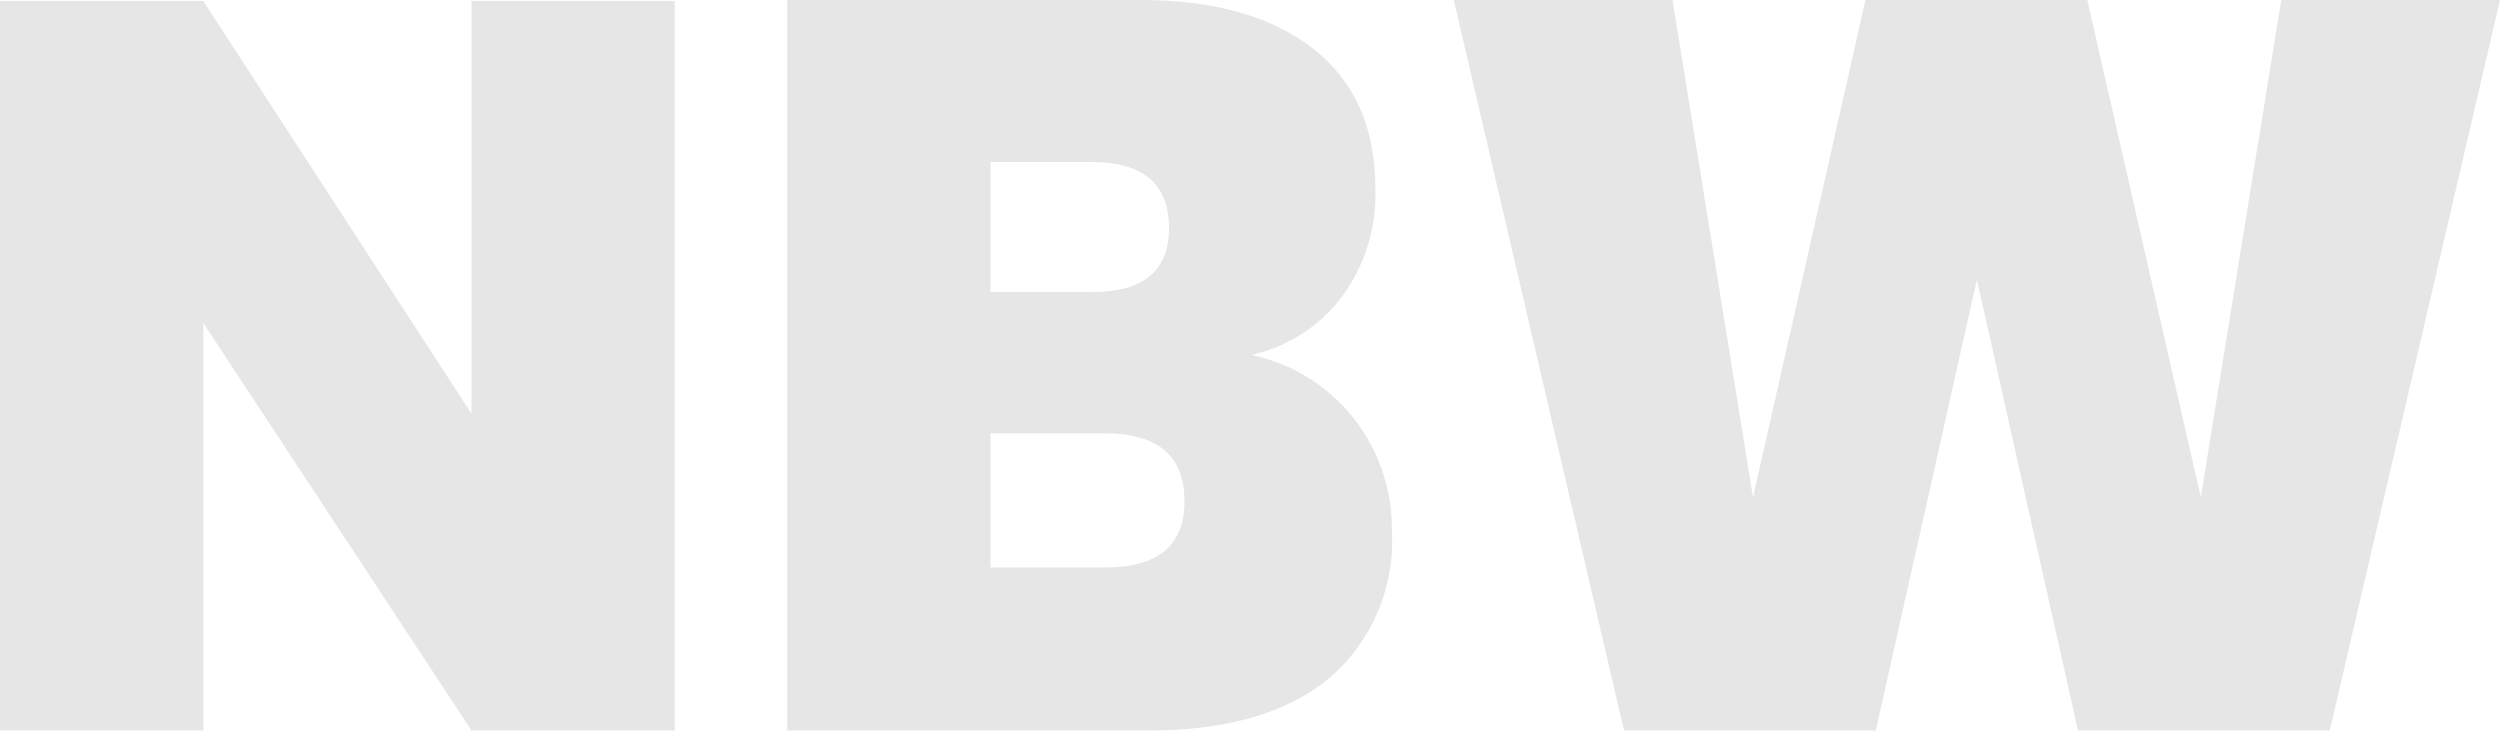
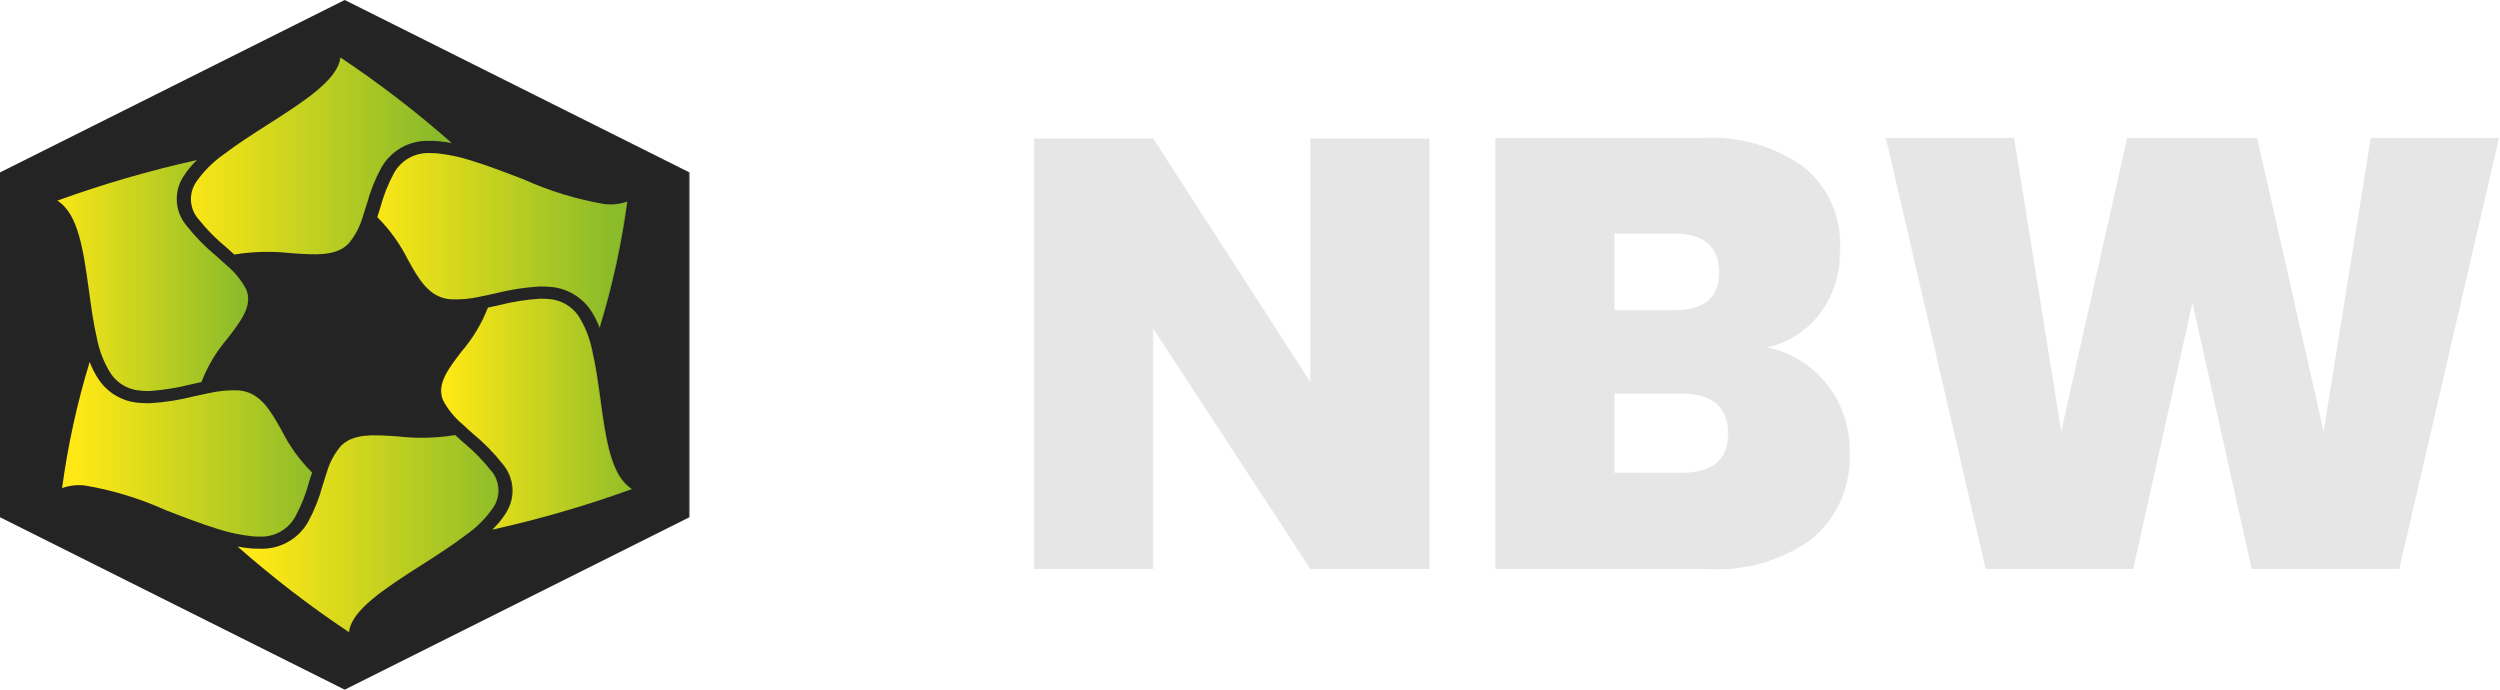
- <svg xmlns="http://www.w3.org/2000/svg" width="145.38" height="42.48" viewBox="0 0 145.38 42.48">
-   <path d="M42.48,0H30.66L15.06-23.7V0H3.24V-42.42H15.06l15.6,24v-24H42.48ZM76.02-21.84a10.318,10.318,0,0,1,5.97,3.72,10.362,10.362,0,0,1,2.19,6.54,10.479,10.479,0,0,1-3.66,8.55Q76.86,0,70.02,0h-21V-42.48H69.54q6.42,0,10.05,2.82t3.63,8.16a10.01,10.01,0,0,1-1.98,6.33A9.1,9.1,0,0,1,76.02-21.84ZM60.84-25.5h5.94q4.44,0,4.44-3.72,0-3.84-4.5-3.84H60.84ZM67.5-9.48q4.62,0,4.62-3.84,0-3.96-4.62-3.96H60.84v7.8Zm81.12-33L138.72,0H124.08L118.2-26.22,112.32,0H97.68l-9.9-42.48H100.5l4.68,28.92,6.54-28.92h12.9l6.6,28.92,4.68-28.92Z" transform="translate(-3.24 42.48)" fill="#e6e6e6" />
+ <svg xmlns="http://www.w3.org/2000/svg" xmlns:xlink="http://www.w3.org/1999/xlink" width="145" height="40" viewBox="0 0 145 40">
+   <defs>
+     <linearGradient id="linear-gradient" x1="-0.042" y1="0.411" x2="0.948" y2="0.411" gradientUnits="objectBoundingBox">
+       <stop offset="0" stop-color="#ffe815" />
+       <stop offset="1" stop-color="#8abb2a" />
+     </linearGradient>
+     <linearGradient id="linear-gradient-2" x1="0.022" y1="0.429" x2="1.063" y2="0.429" xlink:href="#linear-gradient" />
+     <linearGradient id="linear-gradient-3" x1="0.071" y1="0.466" x2="1.049" y2="0.466" xlink:href="#linear-gradient" />
+     <linearGradient id="linear-gradient-4" x1="-0.045" y1="0.524" x2="0.933" y2="0.524" xlink:href="#linear-gradient" />
+     <linearGradient id="linear-gradient-5" x1="-0.057" y1="0.563" x2="0.985" y2="0.563" xlink:href="#linear-gradient" />
+     <linearGradient id="linear-gradient-6" x1="0.057" y1="0.578" x2="1.048" y2="0.578" xlink:href="#linear-gradient" />
+   </defs>
+   <g id="logo" transform="translate(-998 -545)">
+     <path id="nbw" d="M26.183-17.48H19.272L10.151-31.428V-17.48H3.24V-42.445h6.911L19.272-28.32V-42.445h6.911Zm19.61-12.853a6.028,6.028,0,0,1,3.491,2.189,6.124,6.124,0,0,1,1.28,3.849,6.186,6.186,0,0,1-2.14,5.032,9.351,9.351,0,0,1-6.139,1.783H30.006v-25H42a9.318,9.318,0,0,1,5.876,1.66A5.732,5.732,0,0,1,50-36.018a5.918,5.918,0,0,1-1.158,3.725A5.317,5.317,0,0,1,45.793-30.333Zm-8.875-2.154H40.39q2.6,0,2.6-2.189,0-2.26-2.631-2.26H36.917Zm3.894,9.428q2.7,0,2.7-2.26,0-2.331-2.7-2.331H36.917v4.59ZM88.24-42.48l-5.788,25h-8.56L70.454-32.911,67.016-17.48h-8.56l-5.788-25h7.437l2.736,17.02,3.824-17.02h7.542l3.859,17.02L80.8-42.48Z" transform="translate(1054.76 595.48)" fill="#e6e6e6" />
+     <g id="favicon" transform="translate(998 545)">
+       <path id="Path_38751" data-name="Path 38751" d="M205.56,100.246l-20-10v-20l20-10,20,10v20Z" transform="translate(-185.56 -60.246)" fill="#252425" />
+       <g id="Group_174342" data-name="Group 174342" transform="translate(3.331 3.332)">
+         <path id="Path_38752" data-name="Path 38752" d="M362.652,136.96a4.721,4.721,0,0,0-.534-1.042,3.109,3.109,0,0,0-2.426-1.334c-.176-.015-.364-.02-.556-.016a13.97,13.97,0,0,0-2.536.4c-.29.066-.578.13-.866.185a6.62,6.62,0,0,1-1.71.16c-.066-.006-.136-.013-.2-.024-1.12-.186-1.671-1.16-2.3-2.289a9.5,9.5,0,0,0-1.768-2.454c.061-.187.12-.378.176-.57a9.247,9.247,0,0,1,.776-1.96,2.255,2.255,0,0,1,2.085-1.186,4.415,4.415,0,0,1,.447.016,9.768,9.768,0,0,1,1.96.416c.976.295,2.036.706,3.061,1.1a19.256,19.256,0,0,0,4.674,1.425,2.943,2.943,0,0,0,1.324-.146,45.905,45.905,0,0,1-1.605,7.317" transform="translate(-331.194 -121.283)" fill="url(#linear-gradient)" />
+         <path id="Path_38753" data-name="Path 38753" d="M380.477,203.567a4.708,4.708,0,0,0,.768-.928,2.393,2.393,0,0,0-.186-2.9,11.435,11.435,0,0,0-1.694-1.723c-.21-.188-.423-.375-.623-.564a4.632,4.632,0,0,1-1.126-1.39c-.385-.928.3-1.81,1.08-2.829a8.664,8.664,0,0,0,1.524-2.541c.212-.044.428-.092.643-.14a13.24,13.24,0,0,1,2.357-.377,4.563,4.563,0,0,1,.462.014,2.28,2.28,0,0,1,1.8.992,5.912,5.912,0,0,1,.794,2.018c.209.883.344,1.883.478,2.85.313,2.263.607,4.41,1.827,5.166a64.885,64.885,0,0,1-8.1,2.353" transform="translate(-355.243 -176.182)" fill="url(#linear-gradient-2)" />
+         <path id="Path_38754" data-name="Path 38754" d="M295.43,260.966A60.687,60.687,0,0,1,288.969,256a7.364,7.364,0,0,0,.767.107,4.934,4.934,0,0,0,.543.018,3.072,3.072,0,0,0,2.78-1.555,9.649,9.649,0,0,0,.843-2.115c.077-.25.153-.5.235-.742a4.214,4.214,0,0,1,.8-1.52c.715-.765,1.886-.682,3.36-.578a12.039,12.039,0,0,0,3.291-.08c.154.138.312.277.467.416a10.95,10.95,0,0,1,1.585,1.605,1.767,1.767,0,0,1,.16,2.183,6.4,6.4,0,0,1-1.6,1.6c-.766.587-1.689,1.177-2.582,1.746-2.08,1.332-4.059,2.6-4.187,3.88" transform="translate(-278.513 -227.632)" fill="url(#linear-gradient-3)" />
+         <path id="Path_38755" data-name="Path 38755" d="M271.134,96.672l-.471-.423a10.853,10.853,0,0,1-1.582-1.6,1.769,1.769,0,0,1-.156-2.183,6.514,6.514,0,0,1,1.6-1.6c.767-.586,1.691-1.178,2.586-1.749,2.078-1.327,4.047-2.589,4.182-3.873a60.642,60.642,0,0,1,6.461,4.964,7.666,7.666,0,0,0-.767-.106c-.188-.016-.372-.023-.546-.02a3.062,3.062,0,0,0-2.776,1.56,9.585,9.585,0,0,0-.84,2.107c-.08.254-.155.5-.24.749a4.248,4.248,0,0,1-.8,1.52c-.72.764-1.886.68-3.364.577a12.072,12.072,0,0,0-3.29.08" transform="translate(-260.874 -85.244)" fill="url(#linear-gradient-4)" />
+         <path id="Path_38756" data-name="Path 38756" d="M215.453,143.239a2.262,2.262,0,0,1-1.8-.99,5.9,5.9,0,0,1-.8-2.02c-.207-.88-.344-1.88-.475-2.844-.314-2.266-.608-4.417-1.828-5.17a65.232,65.232,0,0,1,8.1-2.353,5.025,5.025,0,0,0-.768.929,2.391,2.391,0,0,0,.185,2.9,11.308,11.308,0,0,0,1.695,1.727c.211.186.423.375.622.56a4.609,4.609,0,0,1,1.126,1.39c.387.933-.294,1.813-1.08,2.836a8.6,8.6,0,0,0-1.52,2.536c-.209.046-.423.094-.64.14a13.119,13.119,0,0,1-2.363.377,4.4,4.4,0,0,1-.462-.014" transform="translate(-210.555 -123.911)" fill="url(#linear-gradient-5)" />
+         <path id="Path_38757" data-name="Path 38757" d="M223.622,227.793a9.9,9.9,0,0,1-1.96-.413c-.974-.3-2.033-.708-3.06-1.105a19.109,19.109,0,0,0-4.674-1.426A2.9,2.9,0,0,0,212.6,225a46.3,46.3,0,0,1,1.6-7.316,4.959,4.959,0,0,0,.54,1.04,3.09,3.09,0,0,0,2.418,1.336,5.193,5.193,0,0,0,.563.016,13.669,13.669,0,0,0,2.536-.4c.289-.065.575-.128.859-.183a6.523,6.523,0,0,1,1.709-.163c.071.006.137.014.2.025,1.122.184,1.672,1.16,2.308,2.288a9.415,9.415,0,0,0,1.772,2.456c-.064.181-.12.364-.177.549a9.059,9.059,0,0,1-.78,1.978,2.247,2.247,0,0,1-2.084,1.186,4.41,4.41,0,0,1-.447-.017" transform="translate(-212.329 -200.022)" fill="url(#linear-gradient-6)" />
+       </g>
+     </g>
+   </g>
</svg>
